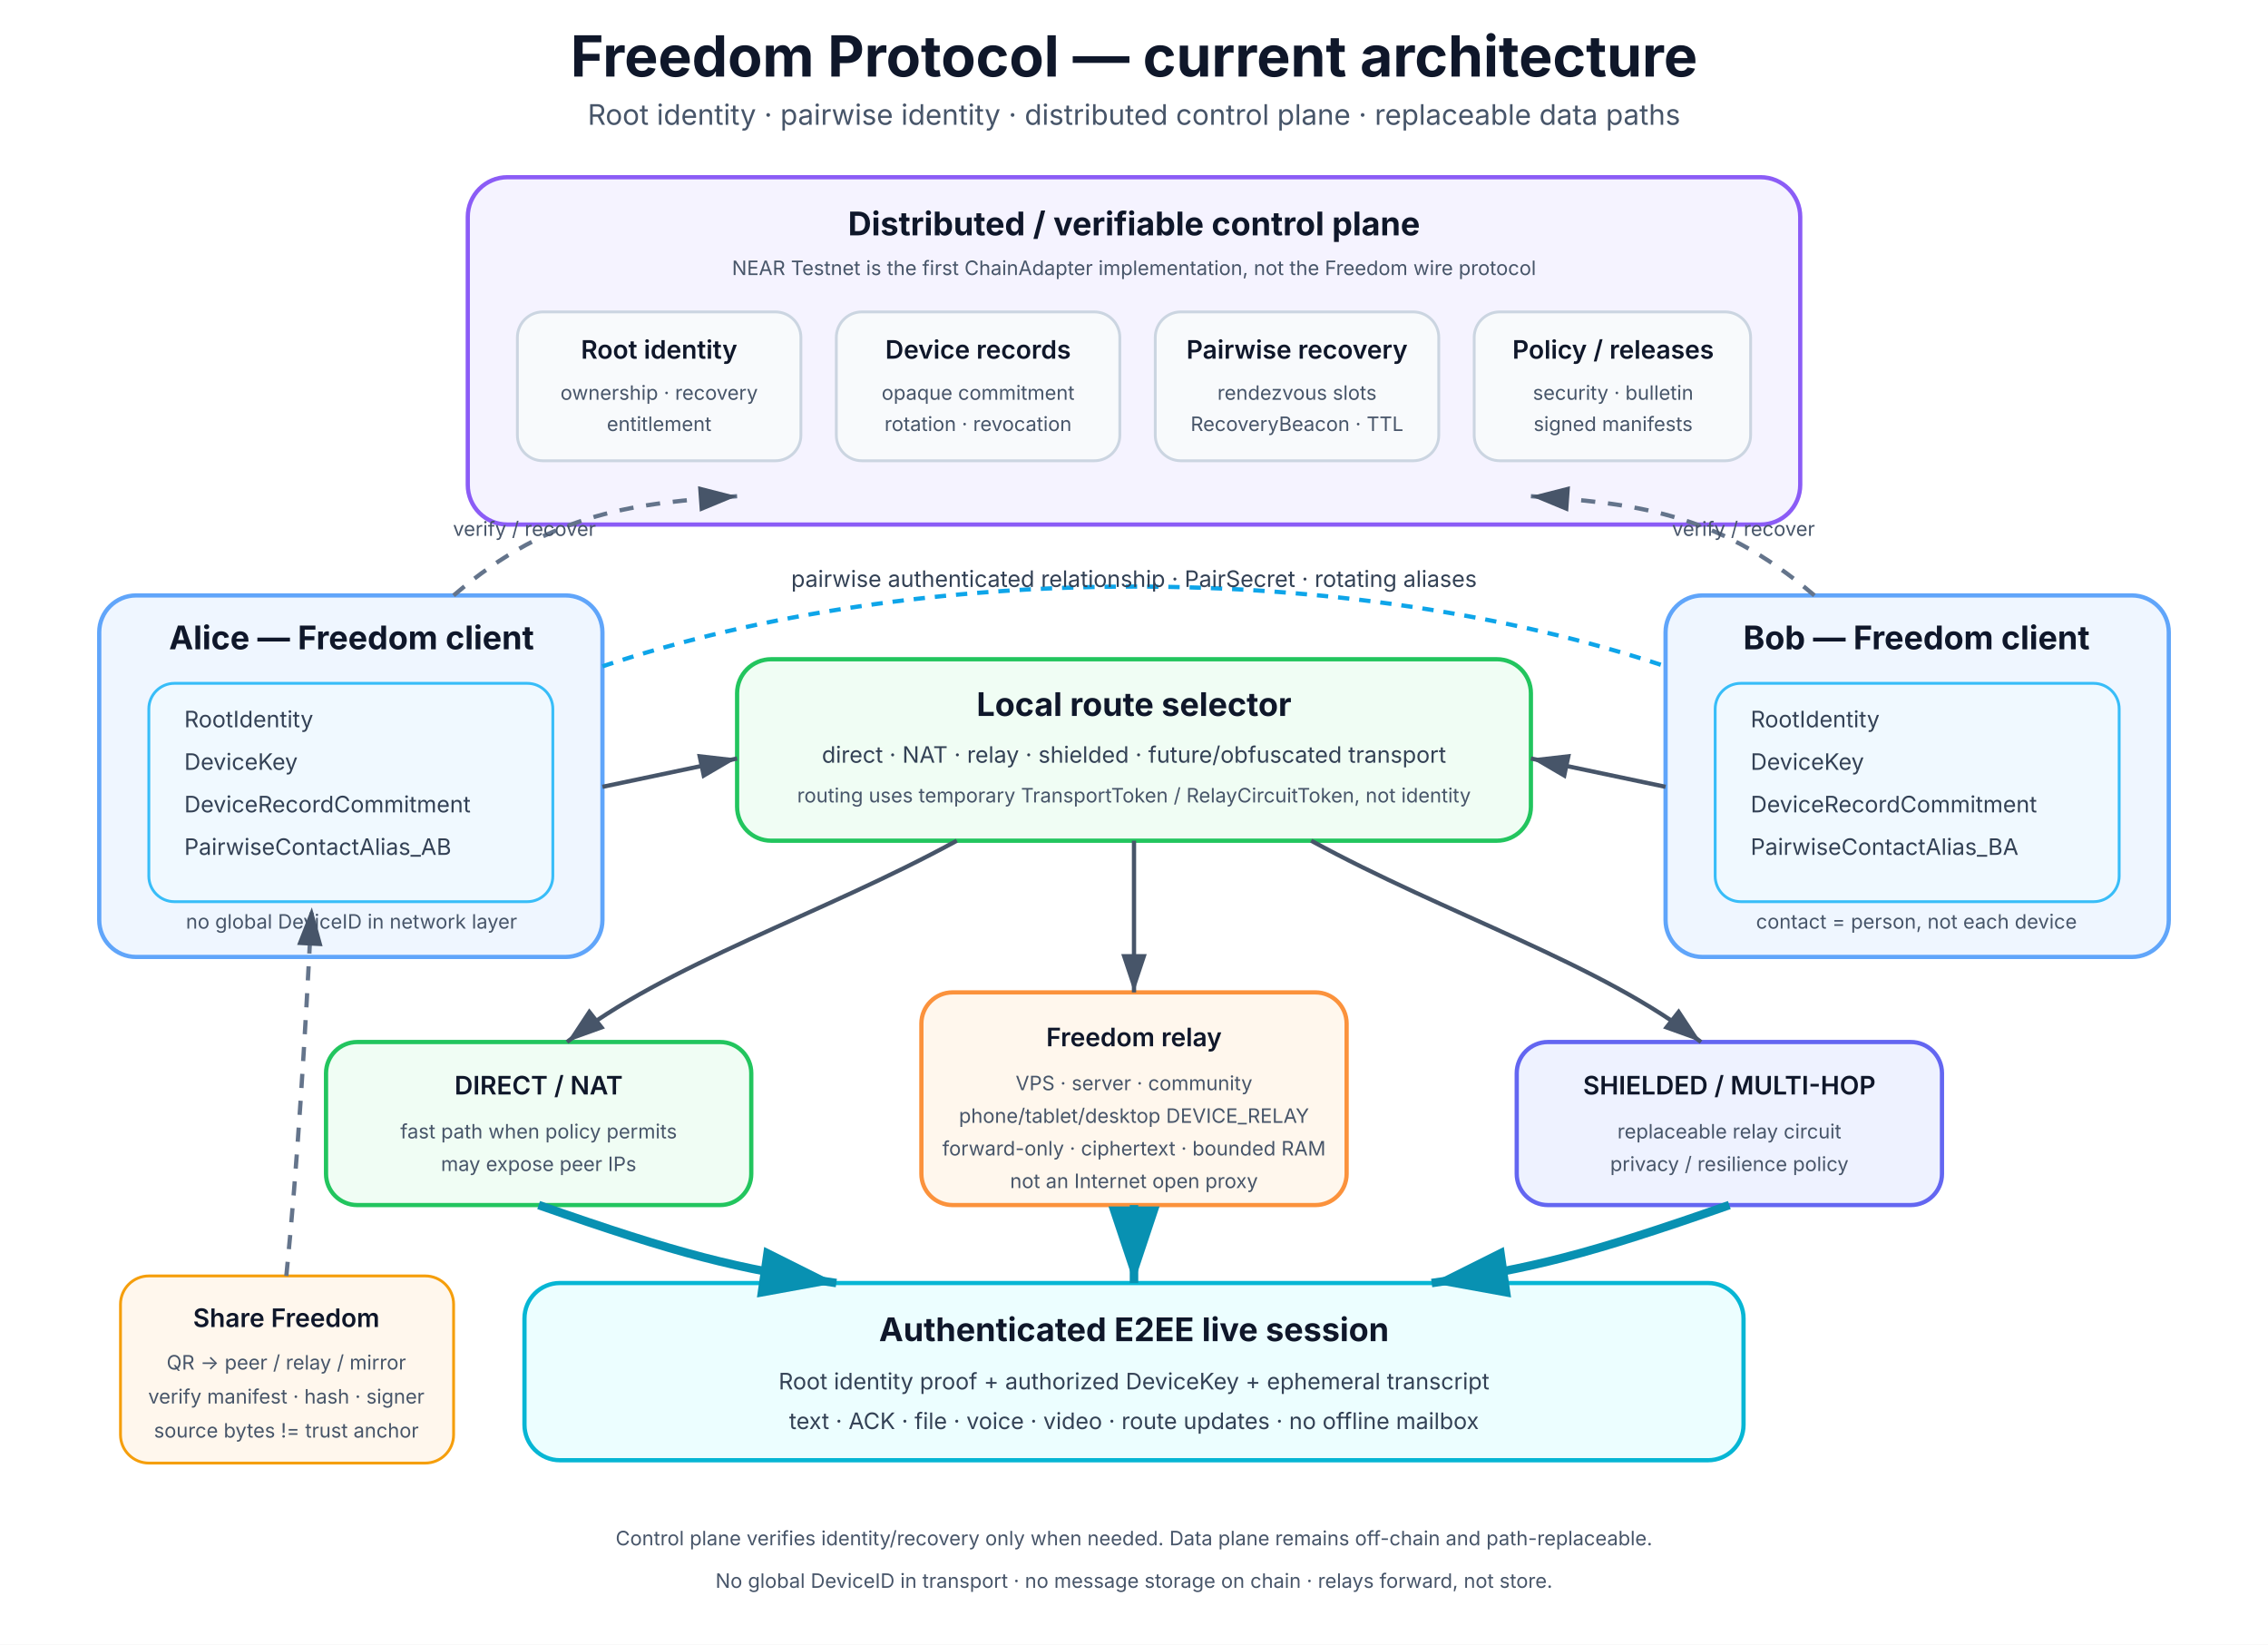
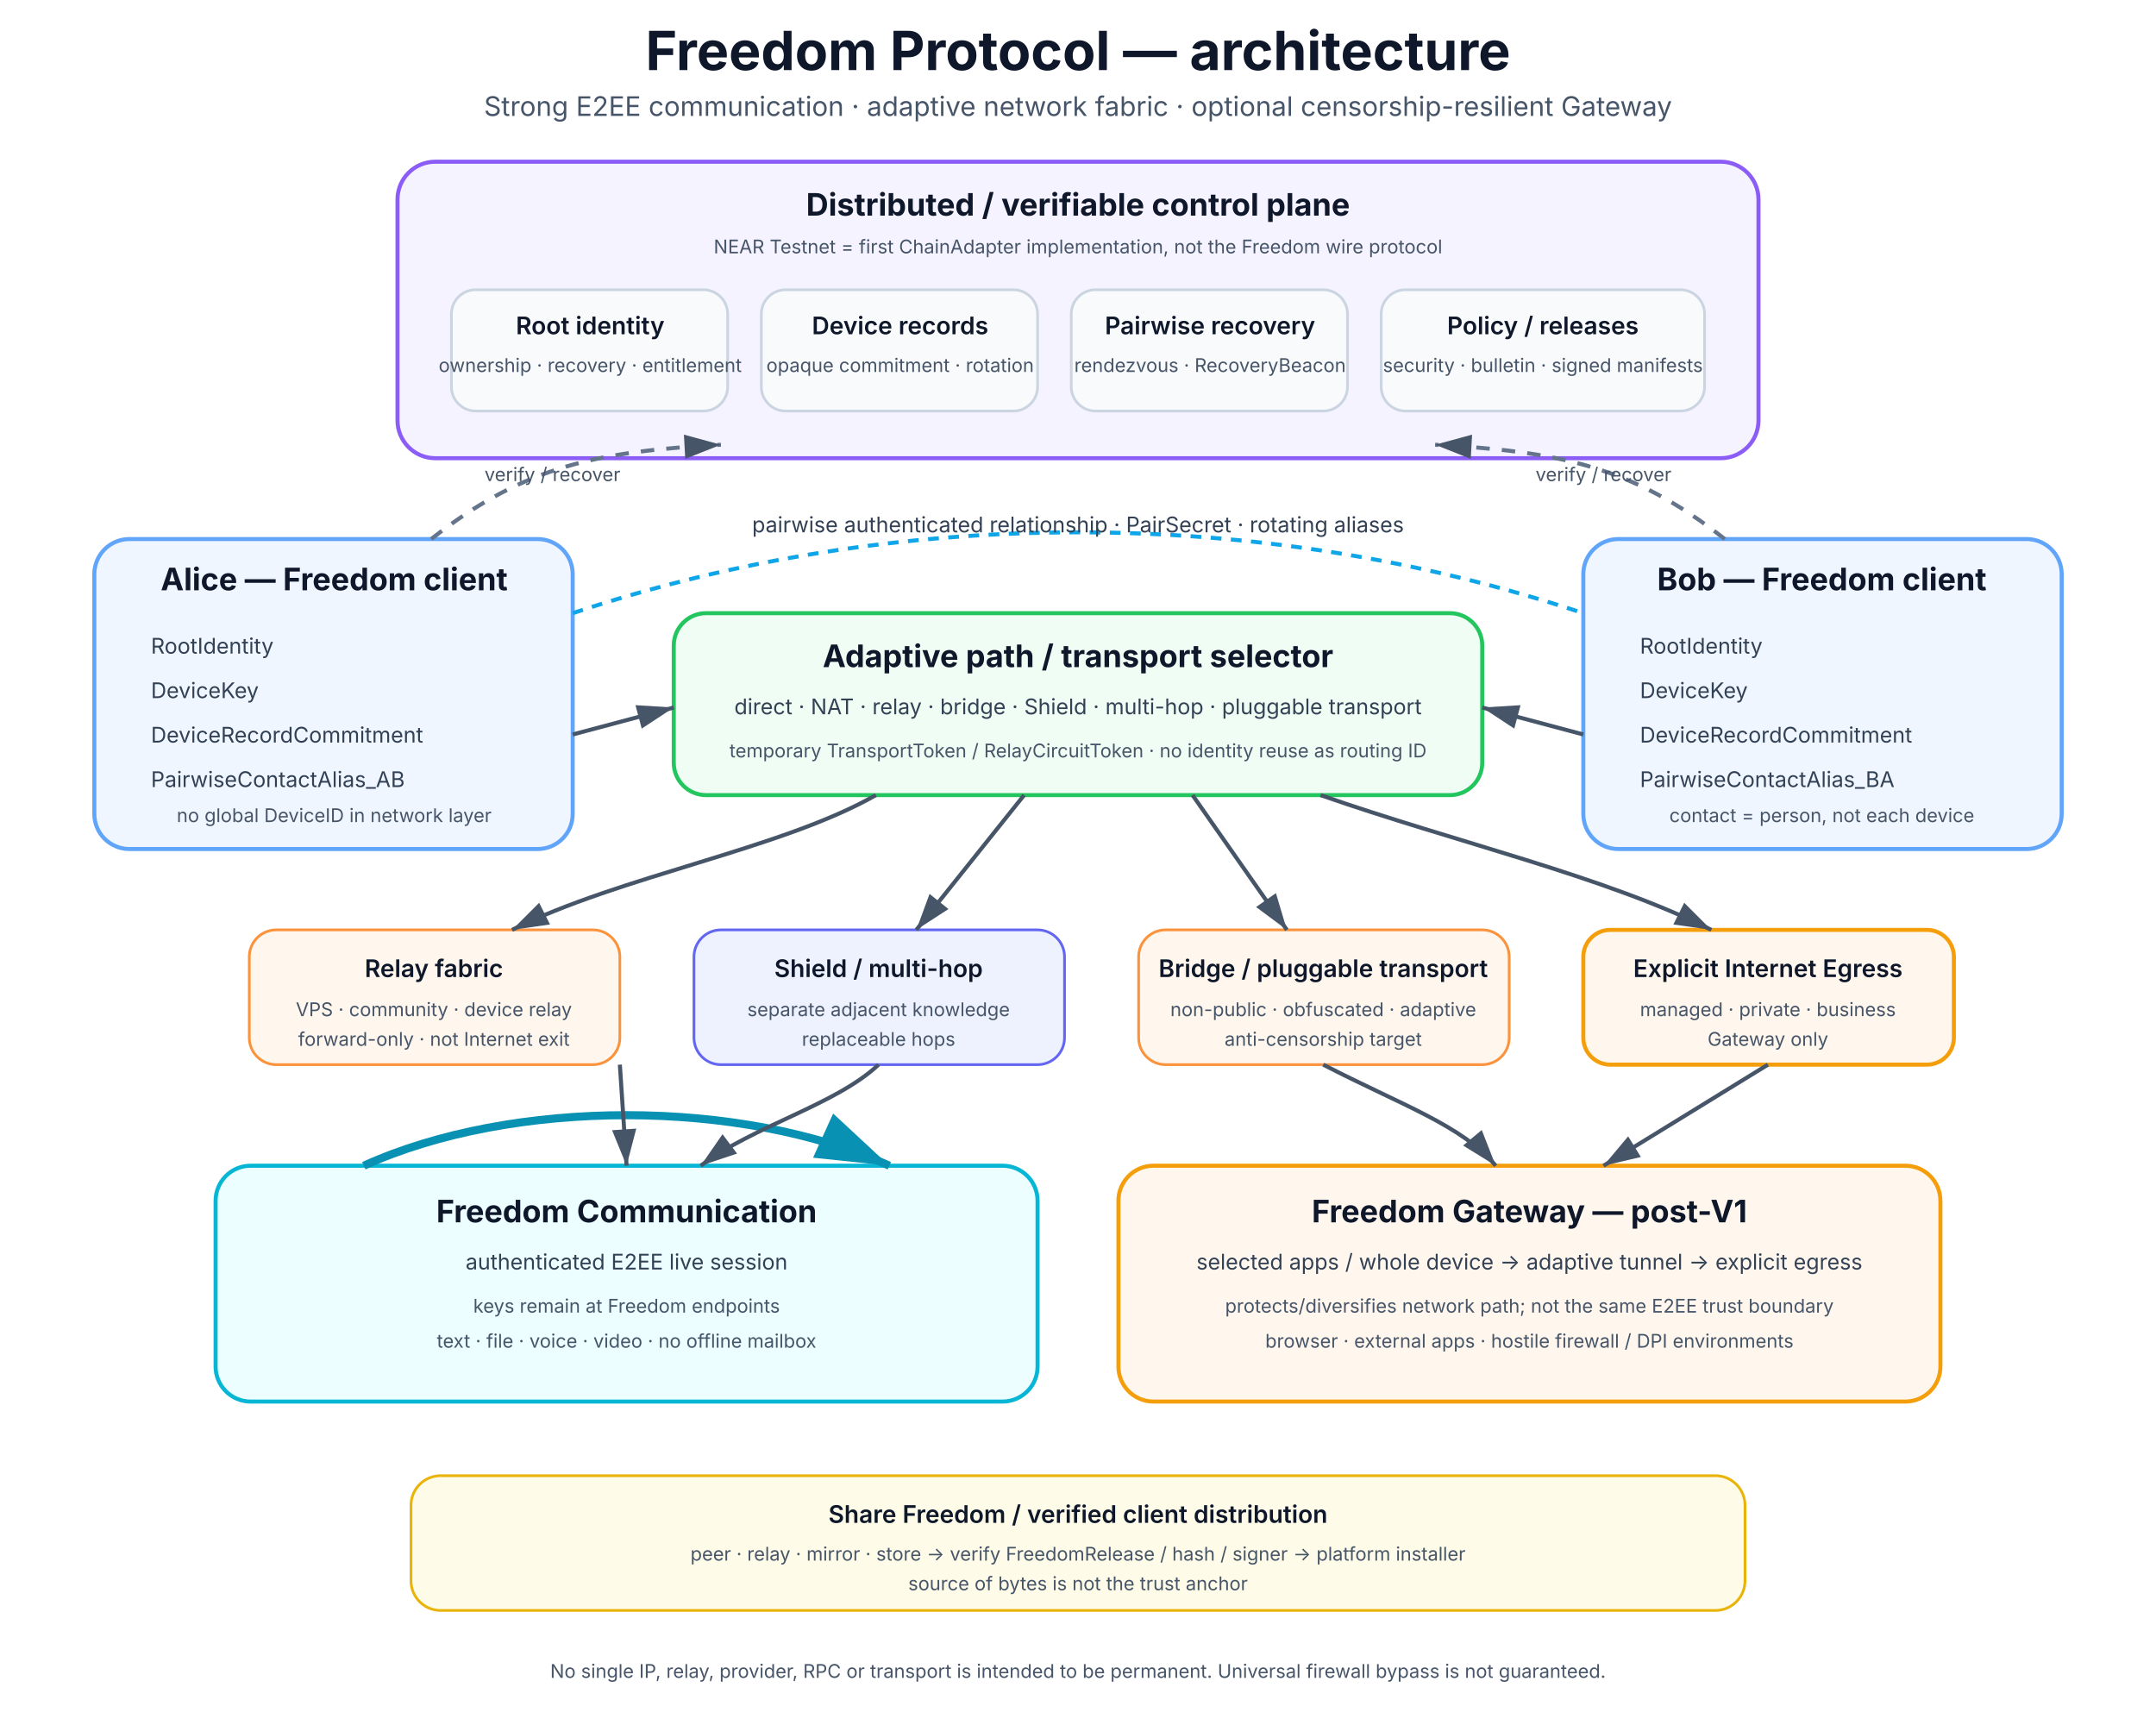
- <svg xmlns="http://www.w3.org/2000/svg" width="1600" height="1160" viewBox="0 0 1600 1160" role="img" aria-labelledby="title desc">
+ <svg xmlns="http://www.w3.org/2000/svg" width="1600" height="1280" viewBox="0 0 1600 1280" role="img" aria-labelledby="title desc">
  <defs>
    <marker id="arrow" markerWidth="10" markerHeight="10" refX="9" refY="3" orient="auto" markerUnits="strokeWidth">
      <path d="M0,0 L0,6 L9,3 z" fill="#475569" />
    </marker>
-     <marker id="arrowCyan" markerWidth="10" markerHeight="10" refX="9" refY="3" orient="auto" markerUnits="strokeWidth">
+     <marker id="cyanArrow" markerWidth="10" markerHeight="10" refX="9" refY="3" orient="auto" markerUnits="strokeWidth">
      <path d="M0,0 L0,6 L9,3 z" fill="#0891b2" />
    </marker>
    <style>
-       .bg{fill:#ffffff}.title{font:700 40px -apple-system,BlinkMacSystemFont,"Segoe UI",sans-serif;fill:#0f172a}.subtitle{font:400 20px -apple-system,BlinkMacSystemFont,"Segoe UI",sans-serif;fill:#475569}.section{font:700 23px -apple-system,BlinkMacSystemFont,"Segoe UI",sans-serif;fill:#0f172a}.label{font:600 18px -apple-system,BlinkMacSystemFont,"Segoe UI",sans-serif;fill:#0f172a}.small{font:400 16px -apple-system,BlinkMacSystemFont,"Segoe UI",sans-serif;fill:#334155}.tiny{font:400 14px -apple-system,BlinkMacSystemFont,"Segoe UI",sans-serif;fill:#475569}.box{fill:#f8fafc;stroke:#cbd5e1;stroke-width:2}.device{fill:#eff6ff;stroke:#60a5fa;stroke-width:3}.identity{fill:#f0f9ff;stroke:#38bdf8;stroke-width:2}.chain{fill:#f5f3ff;stroke:#8b5cf6;stroke-width:3}.route{fill:#f0fdf4;stroke:#22c55e;stroke-width:3}.relay{fill:#fff7ed;stroke:#fb923c;stroke-width:3}.shield{fill:#eef2ff;stroke:#6366f1;stroke-width:3}.session{fill:#ecfeff;stroke:#06b6d4;stroke-width:3}.dist{fill:#fff7ed;stroke:#f59e0b;stroke-width:2}.line{stroke:#475569;stroke-width:3;fill:none;marker-end:url(#arrow)}.dash{stroke:#64748b;stroke-width:3;stroke-dasharray:10 9;fill:none;marker-end:url(#arrow)}.secure{stroke:#0891b2;stroke-width:6;fill:none;marker-end:url(#arrowCyan)}.pair{stroke:#0ea5e9;stroke-width:3;stroke-dasharray:8 7;fill:none}.muted{fill:#64748b}
+       .bg{fill:#fff}.title{font:700 40px -apple-system,BlinkMacSystemFont,"Segoe UI",sans-serif;fill:#0f172a}.subtitle{font:400 20px -apple-system,BlinkMacSystemFont,"Segoe UI",sans-serif;fill:#475569}.section{font:700 23px -apple-system,BlinkMacSystemFont,"Segoe UI",sans-serif;fill:#0f172a}.label{font:600 18px -apple-system,BlinkMacSystemFont,"Segoe UI",sans-serif;fill:#0f172a}.small{font:400 16px -apple-system,BlinkMacSystemFont,"Segoe UI",sans-serif;fill:#334155}.tiny{font:400 14px -apple-system,BlinkMacSystemFont,"Segoe UI",sans-serif;fill:#475569}.box{fill:#f8fafc;stroke:#cbd5e1;stroke-width:2}.device{fill:#eff6ff;stroke:#60a5fa;stroke-width:3}.chain{fill:#f5f3ff;stroke:#8b5cf6;stroke-width:3}.route{fill:#f0fdf4;stroke:#22c55e;stroke-width:3}.comm{fill:#ecfeff;stroke:#06b6d4;stroke-width:3}.gateway{fill:#fff7ed;stroke:#f59e0b;stroke-width:3}.relay{fill:#fff7ed;stroke:#fb923c;stroke-width:2}.shield{fill:#eef2ff;stroke:#6366f1;stroke-width:2}.dist{fill:#fefce8;stroke:#eab308;stroke-width:2}.line{stroke:#475569;stroke-width:3;fill:none;marker-end:url(#arrow)}.dash{stroke:#64748b;stroke-width:3;stroke-dasharray:10 9;fill:none;marker-end:url(#arrow)}.secure{stroke:#0891b2;stroke-width:6;fill:none;marker-end:url(#cyanArrow)}.pair{stroke:#0ea5e9;stroke-width:3;stroke-dasharray:8 7;fill:none}
    </style>
  </defs>
-   <rect class="bg" x="0" y="0" width="1600" height="1160" />
-   <text class="title" x="800" y="54" text-anchor="middle">Freedom Protocol — current architecture</text>
-   <text class="subtitle" x="800" y="88" text-anchor="middle">Root identity · pairwise identity · distributed control plane · replaceable data paths</text>
-   <rect class="chain" x="330" y="125" width="940" height="245" rx="28" />
-   <text class="section" x="800" y="166" text-anchor="middle">Distributed / verifiable control plane</text>
-   <text class="tiny" x="800" y="194" text-anchor="middle">NEAR Testnet is the first ChainAdapter implementation, not the Freedom wire protocol</text>
-   <rect class="box" x="365" y="220" width="200" height="105" rx="18" />
-   <text class="label" x="465" y="253" text-anchor="middle">Root identity</text>
-   <text class="tiny" x="465" y="282" text-anchor="middle">ownership · recovery</text>
-   <text class="tiny" x="465" y="304" text-anchor="middle">entitlement</text>
-   <rect class="box" x="590" y="220" width="200" height="105" rx="18" />
-   <text class="label" x="690" y="253" text-anchor="middle">Device records</text>
-   <text class="tiny" x="690" y="282" text-anchor="middle">opaque commitment</text>
-   <text class="tiny" x="690" y="304" text-anchor="middle">rotation · revocation</text>
-   <rect class="box" x="815" y="220" width="200" height="105" rx="18" />
-   <text class="label" x="915" y="253" text-anchor="middle">Pairwise recovery</text>
-   <text class="tiny" x="915" y="282" text-anchor="middle">rendezvous slots</text>
-   <text class="tiny" x="915" y="304" text-anchor="middle">RecoveryBeacon · TTL</text>
-   <rect class="box" x="1040" y="220" width="195" height="105" rx="18" />
-   <text class="label" x="1138" y="253" text-anchor="middle">Policy / releases</text>
-   <text class="tiny" x="1138" y="282" text-anchor="middle">security · bulletin</text>
-   <text class="tiny" x="1138" y="304" text-anchor="middle">signed manifests</text>
-   <rect class="device" x="70" y="420" width="355" height="255" rx="26" />
-   <text class="section" x="248" y="458" text-anchor="middle">Alice — Freedom client</text>
-   <rect class="identity" x="105" y="482" width="285" height="154" rx="18" />
-   <text class="small" x="130" y="513">RootIdentity</text>
-   <text class="small" x="130" y="543">DeviceKey</text>
-   <text class="small" x="130" y="573">DeviceRecordCommitment</text>
-   <text class="small" x="130" y="603">PairwiseContactAlias_AB</text>
-   <text class="tiny" x="248" y="655" text-anchor="middle">no global DeviceID in network layer</text>
-   <rect class="device" x="1175" y="420" width="355" height="255" rx="26" />
-   <text class="section" x="1352" y="458" text-anchor="middle">Bob — Freedom client</text>
-   <rect class="identity" x="1210" y="482" width="285" height="154" rx="18" />
-   <text class="small" x="1235" y="513">RootIdentity</text>
-   <text class="small" x="1235" y="543">DeviceKey</text>
-   <text class="small" x="1235" y="573">DeviceRecordCommitment</text>
-   <text class="small" x="1235" y="603">PairwiseContactAlias_BA</text>
-   <text class="tiny" x="1352" y="655" text-anchor="middle">contact = person, not each device</text>
-   <path class="dash" d="M320 420 C390 360 450 355 520 350" />
-   <path class="dash" d="M1280 420 C1210 360 1150 355 1080 350" />
-   <text class="tiny" x="370" y="378" text-anchor="middle">verify / recover</text>
-   <text class="tiny" x="1230" y="378" text-anchor="middle">verify / recover</text>
-   <path class="pair" d="M425 470 C650 395 950 395 1175 470" />
-   <text class="small" x="800" y="414" text-anchor="middle">pairwise authenticated relationship · PairSecret · rotating aliases</text>
-   <rect class="route" x="520" y="465" width="560" height="128" rx="24" />
-   <text class="section" x="800" y="505" text-anchor="middle">Local route selector</text>
-   <text class="small" x="800" y="538" text-anchor="middle">direct · NAT · relay · shielded · future/obfuscated transport</text>
-   <text class="tiny" x="800" y="566" text-anchor="middle">routing uses temporary TransportToken / RelayCircuitToken, not identity</text>
-   <path class="line" d="M425 555 L520 535" />
-   <path class="line" d="M1175 555 L1080 535" />
-   <rect class="route" x="230" y="735" width="300" height="115" rx="22" />
-   <text class="label" x="380" y="772" text-anchor="middle">DIRECT / NAT</text>
-   <text class="tiny" x="380" y="803" text-anchor="middle">fast path when policy permits</text>
-   <text class="tiny" x="380" y="826" text-anchor="middle">may expose peer IPs</text>
-   <rect class="relay" x="650" y="700" width="300" height="150" rx="22" />
-   <text class="label" x="800" y="738" text-anchor="middle">Freedom relay</text>
-   <text class="tiny" x="800" y="769" text-anchor="middle">VPS · server · community</text>
-   <text class="tiny" x="800" y="792" text-anchor="middle">phone/tablet/desktop DEVICE_RELAY</text>
-   <text class="tiny" x="800" y="815" text-anchor="middle">forward-only · ciphertext · bounded RAM</text>
-   <text class="tiny" x="800" y="838" text-anchor="middle">not an Internet open proxy</text>
-   <rect class="shield" x="1070" y="735" width="300" height="115" rx="22" />
-   <text class="label" x="1220" y="772" text-anchor="middle">SHIELDED / MULTI-HOP</text>
-   <text class="tiny" x="1220" y="803" text-anchor="middle">replaceable relay circuit</text>
-   <text class="tiny" x="1220" y="826" text-anchor="middle">privacy / resilience policy</text>
-   <path class="line" d="M675 593 C580 645 470 680 400 735" />
-   <path class="line" d="M800 593 L800 700" />
-   <path class="line" d="M925 593 C1020 645 1130 680 1200 735" />
-   <rect class="session" x="370" y="905" width="860" height="125" rx="25" />
-   <text class="section" x="800" y="946" text-anchor="middle">Authenticated E2EE live session</text>
-   <text class="small" x="800" y="980" text-anchor="middle">Root identity proof + authorized DeviceKey + ephemeral transcript</text>
-   <text class="small" x="800" y="1008" text-anchor="middle">text · ACK · file · voice · video · route updates · no offline mailbox</text>
-   <path class="secure" d="M380 850 C480 885 520 895 590 905" />
-   <path class="secure" d="M800 850 L800 905" />
-   <path class="secure" d="M1220 850 C1120 885 1080 895 1010 905" />
-   <rect class="dist" x="85" y="900" width="235" height="132" rx="20" />
-   <text class="label" x="202" y="936" text-anchor="middle">Share Freedom</text>
-   <text class="tiny" x="202" y="966" text-anchor="middle">QR -&gt; peer / relay / mirror</text>
-   <text class="tiny" x="202" y="990" text-anchor="middle">verify manifest · hash · signer</text>
-   <text class="tiny" x="202" y="1014" text-anchor="middle">source bytes != trust anchor</text>
-   <path class="dash" d="M202 900 C210 820 215 735 220 640" />
-   <text class="tiny" x="800" y="1090" text-anchor="middle">Control plane verifies identity/recovery only when needed. Data plane remains off-chain and path-replaceable.</text>
-   <text class="tiny" x="800" y="1120" text-anchor="middle">No global DeviceID in transport · no message storage on chain · relays forward, not store.</text>
+   <rect class="bg" x="0" y="0" width="1600" height="1280" />
+   <text class="title" x="800" y="52" text-anchor="middle">Freedom Protocol — architecture</text>
+   <text class="subtitle" x="800" y="86" text-anchor="middle">Strong E2EE communication · adaptive network fabric · optional censorship-resilient Gateway</text>
+   <rect class="chain" x="295" y="120" width="1010" height="220" rx="28" />
+   <text class="section" x="800" y="160" text-anchor="middle">Distributed / verifiable control plane</text>
+   <text class="tiny" x="800" y="188" text-anchor="middle">NEAR Testnet = first ChainAdapter implementation, not the Freedom wire protocol</text>
+   <rect class="box" x="335" y="215" width="205" height="90" rx="18" />
+   <text class="label" x="438" y="248" text-anchor="middle">Root identity</text>
+   <text class="tiny" x="438" y="276" text-anchor="middle">ownership · recovery · entitlement</text>
+   <rect class="box" x="565" y="215" width="205" height="90" rx="18" />
+   <text class="label" x="668" y="248" text-anchor="middle">Device records</text>
+   <text class="tiny" x="668" y="276" text-anchor="middle">opaque commitment · rotation</text>
+   <rect class="box" x="795" y="215" width="205" height="90" rx="18" />
+   <text class="label" x="898" y="248" text-anchor="middle">Pairwise recovery</text>
+   <text class="tiny" x="898" y="276" text-anchor="middle">rendezvous · RecoveryBeacon</text>
+   <rect class="box" x="1025" y="215" width="240" height="90" rx="18" />
+   <text class="label" x="1145" y="248" text-anchor="middle">Policy / releases</text>
+   <text class="tiny" x="1145" y="276" text-anchor="middle">security · bulletin · signed manifests</text>
+   <rect class="device" x="70" y="400" width="355" height="230" rx="26" />
+   <text class="section" x="248" y="438" text-anchor="middle">Alice — Freedom client</text>
+   <text class="small" x="112" y="485">RootIdentity</text>
+   <text class="small" x="112" y="518">DeviceKey</text>
+   <text class="small" x="112" y="551">DeviceRecordCommitment</text>
+   <text class="small" x="112" y="584">PairwiseContactAlias_AB</text>
+   <text class="tiny" x="248" y="610" text-anchor="middle">no global DeviceID in network layer</text>
+   <rect class="device" x="1175" y="400" width="355" height="230" rx="26" />
+   <text class="section" x="1352" y="438" text-anchor="middle">Bob — Freedom client</text>
+   <text class="small" x="1217" y="485">RootIdentity</text>
+   <text class="small" x="1217" y="518">DeviceKey</text>
+   <text class="small" x="1217" y="551">DeviceRecordCommitment</text>
+   <text class="small" x="1217" y="584">PairwiseContactAlias_BA</text>
+   <text class="tiny" x="1352" y="610" text-anchor="middle">contact = person, not each device</text>
+   <path class="dash" d="M320 400 C390 345 445 335 535 330" />
+   <path class="dash" d="M1280 400 C1210 345 1155 335 1065 330" />
+   <text class="tiny" x="410" y="357" text-anchor="middle">verify / recover</text>
+   <text class="tiny" x="1190" y="357" text-anchor="middle">verify / recover</text>
+   <path class="pair" d="M425 455 C665 375 935 375 1175 455" />
+   <text class="small" x="800" y="395" text-anchor="middle">pairwise authenticated relationship · PairSecret · rotating aliases</text>
+   <rect class="route" x="500" y="455" width="600" height="135" rx="24" />
+   <text class="section" x="800" y="495" text-anchor="middle">Adaptive path / transport selector</text>
+   <text class="small" x="800" y="530" text-anchor="middle">direct · NAT · relay · bridge · Shield · multi-hop · pluggable transport</text>
+   <text class="tiny" x="800" y="562" text-anchor="middle">temporary TransportToken / RelayCircuitToken · no identity reuse as routing ID</text>
+   <path class="line" d="M425 545 L500 525" />
+   <path class="line" d="M1175 545 L1100 525" />
+   <rect class="relay" x="185" y="690" width="275" height="100" rx="20" />
+   <text class="label" x="322" y="725" text-anchor="middle">Relay fabric</text>
+   <text class="tiny" x="322" y="754" text-anchor="middle">VPS · community · device relay</text>
+   <text class="tiny" x="322" y="776" text-anchor="middle">forward-only · not Internet exit</text>
+   <rect class="shield" x="515" y="690" width="275" height="100" rx="20" />
+   <text class="label" x="652" y="725" text-anchor="middle">Shield / multi-hop</text>
+   <text class="tiny" x="652" y="754" text-anchor="middle">separate adjacent knowledge</text>
+   <text class="tiny" x="652" y="776" text-anchor="middle">replaceable hops</text>
+   <rect class="relay" x="845" y="690" width="275" height="100" rx="20" />
+   <text class="label" x="982" y="725" text-anchor="middle">Bridge / pluggable transport</text>
+   <text class="tiny" x="982" y="754" text-anchor="middle">non-public · obfuscated · adaptive</text>
+   <text class="tiny" x="982" y="776" text-anchor="middle">anti-censorship target</text>
+   <rect class="gateway" x="1175" y="690" width="275" height="100" rx="20" />
+   <text class="label" x="1312" y="725" text-anchor="middle">Explicit Internet Egress</text>
+   <text class="tiny" x="1312" y="754" text-anchor="middle">managed · private · business</text>
+   <text class="tiny" x="1312" y="776" text-anchor="middle">Gateway only</text>
+   <path class="line" d="M650 590 C580 630 460 650 380 690" />
+   <path class="line" d="M760 590 L680 690" />
+   <path class="line" d="M885 590 L955 690" />
+   <path class="line" d="M980 590 C1080 625 1190 650 1270 690" />
+   <rect class="comm" x="160" y="865" width="610" height="175" rx="26" />
+   <text class="section" x="465" y="907" text-anchor="middle">Freedom Communication</text>
+   <text class="small" x="465" y="942" text-anchor="middle">authenticated E2EE live session</text>
+   <text class="tiny" x="465" y="974" text-anchor="middle">keys remain at Freedom endpoints</text>
+   <text class="tiny" x="465" y="1000" text-anchor="middle">text · file · voice · video · no offline mailbox</text>
+   <path class="secure" d="M270 865 C380 815 550 815 660 865" />
+   <rect class="gateway" x="830" y="865" width="610" height="175" rx="26" />
+   <text class="section" x="1135" y="907" text-anchor="middle">Freedom Gateway — post-V1</text>
+   <text class="small" x="1135" y="942" text-anchor="middle">selected apps / whole device → adaptive tunnel → explicit egress</text>
+   <text class="tiny" x="1135" y="974" text-anchor="middle">protects/diversifies network path; not the same E2EE trust boundary</text>
+   <text class="tiny" x="1135" y="1000" text-anchor="middle">browser · external apps · hostile firewall / DPI environments</text>
+   <path class="line" d="M460 790 L465 865" />
+   <path class="line" d="M652 790 C620 820 560 835 520 865" />
+   <path class="line" d="M982 790 C1040 820 1085 835 1110 865" />
+   <path class="line" d="M1312 790 L1190 865" />
+   <rect class="dist" x="305" y="1095" width="990" height="100" rx="22" />
+   <text class="label" x="800" y="1130" text-anchor="middle">Share Freedom / verified client distribution</text>
+   <text class="tiny" x="800" y="1158" text-anchor="middle">peer · relay · mirror · store → verify FreedomRelease / hash / signer → platform installer</text>
+   <text class="tiny" x="800" y="1180" text-anchor="middle">source of bytes is not the trust anchor</text>
+   <text class="tiny" x="800" y="1245" text-anchor="middle">No single IP, relay, provider, RPC or transport is intended to be permanent. Universal firewall bypass is not guaranteed.</text>
</svg>
